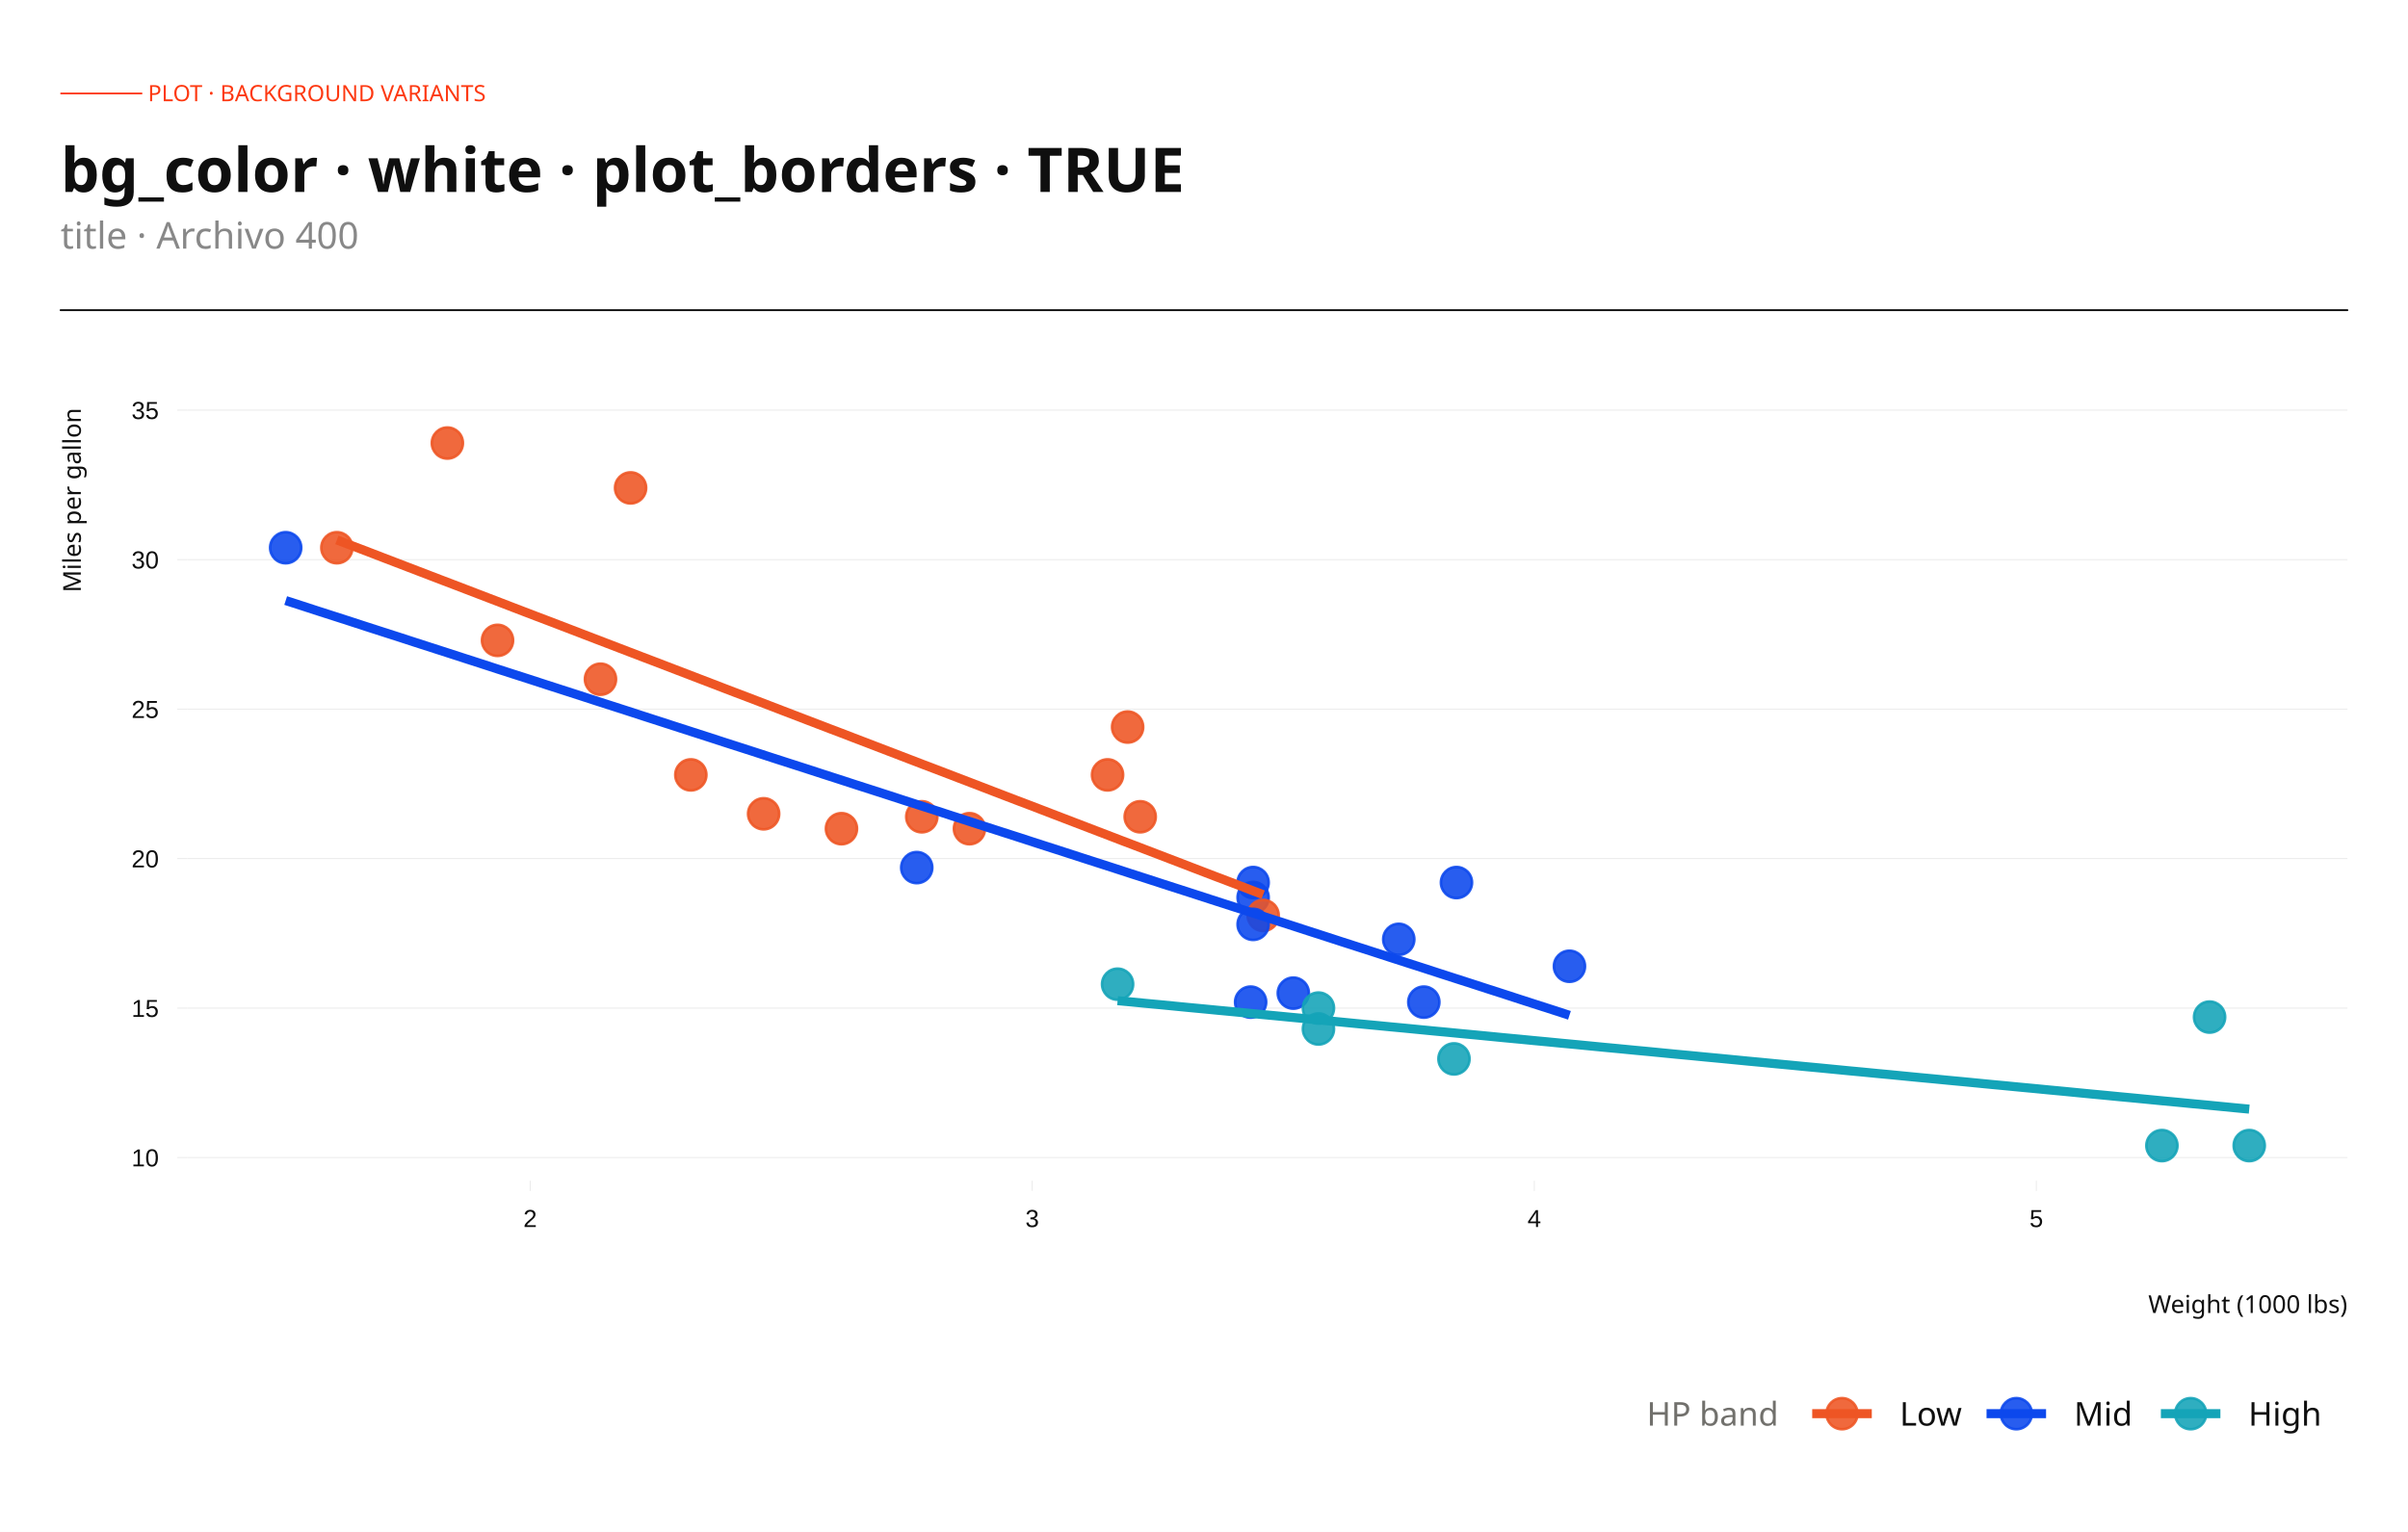
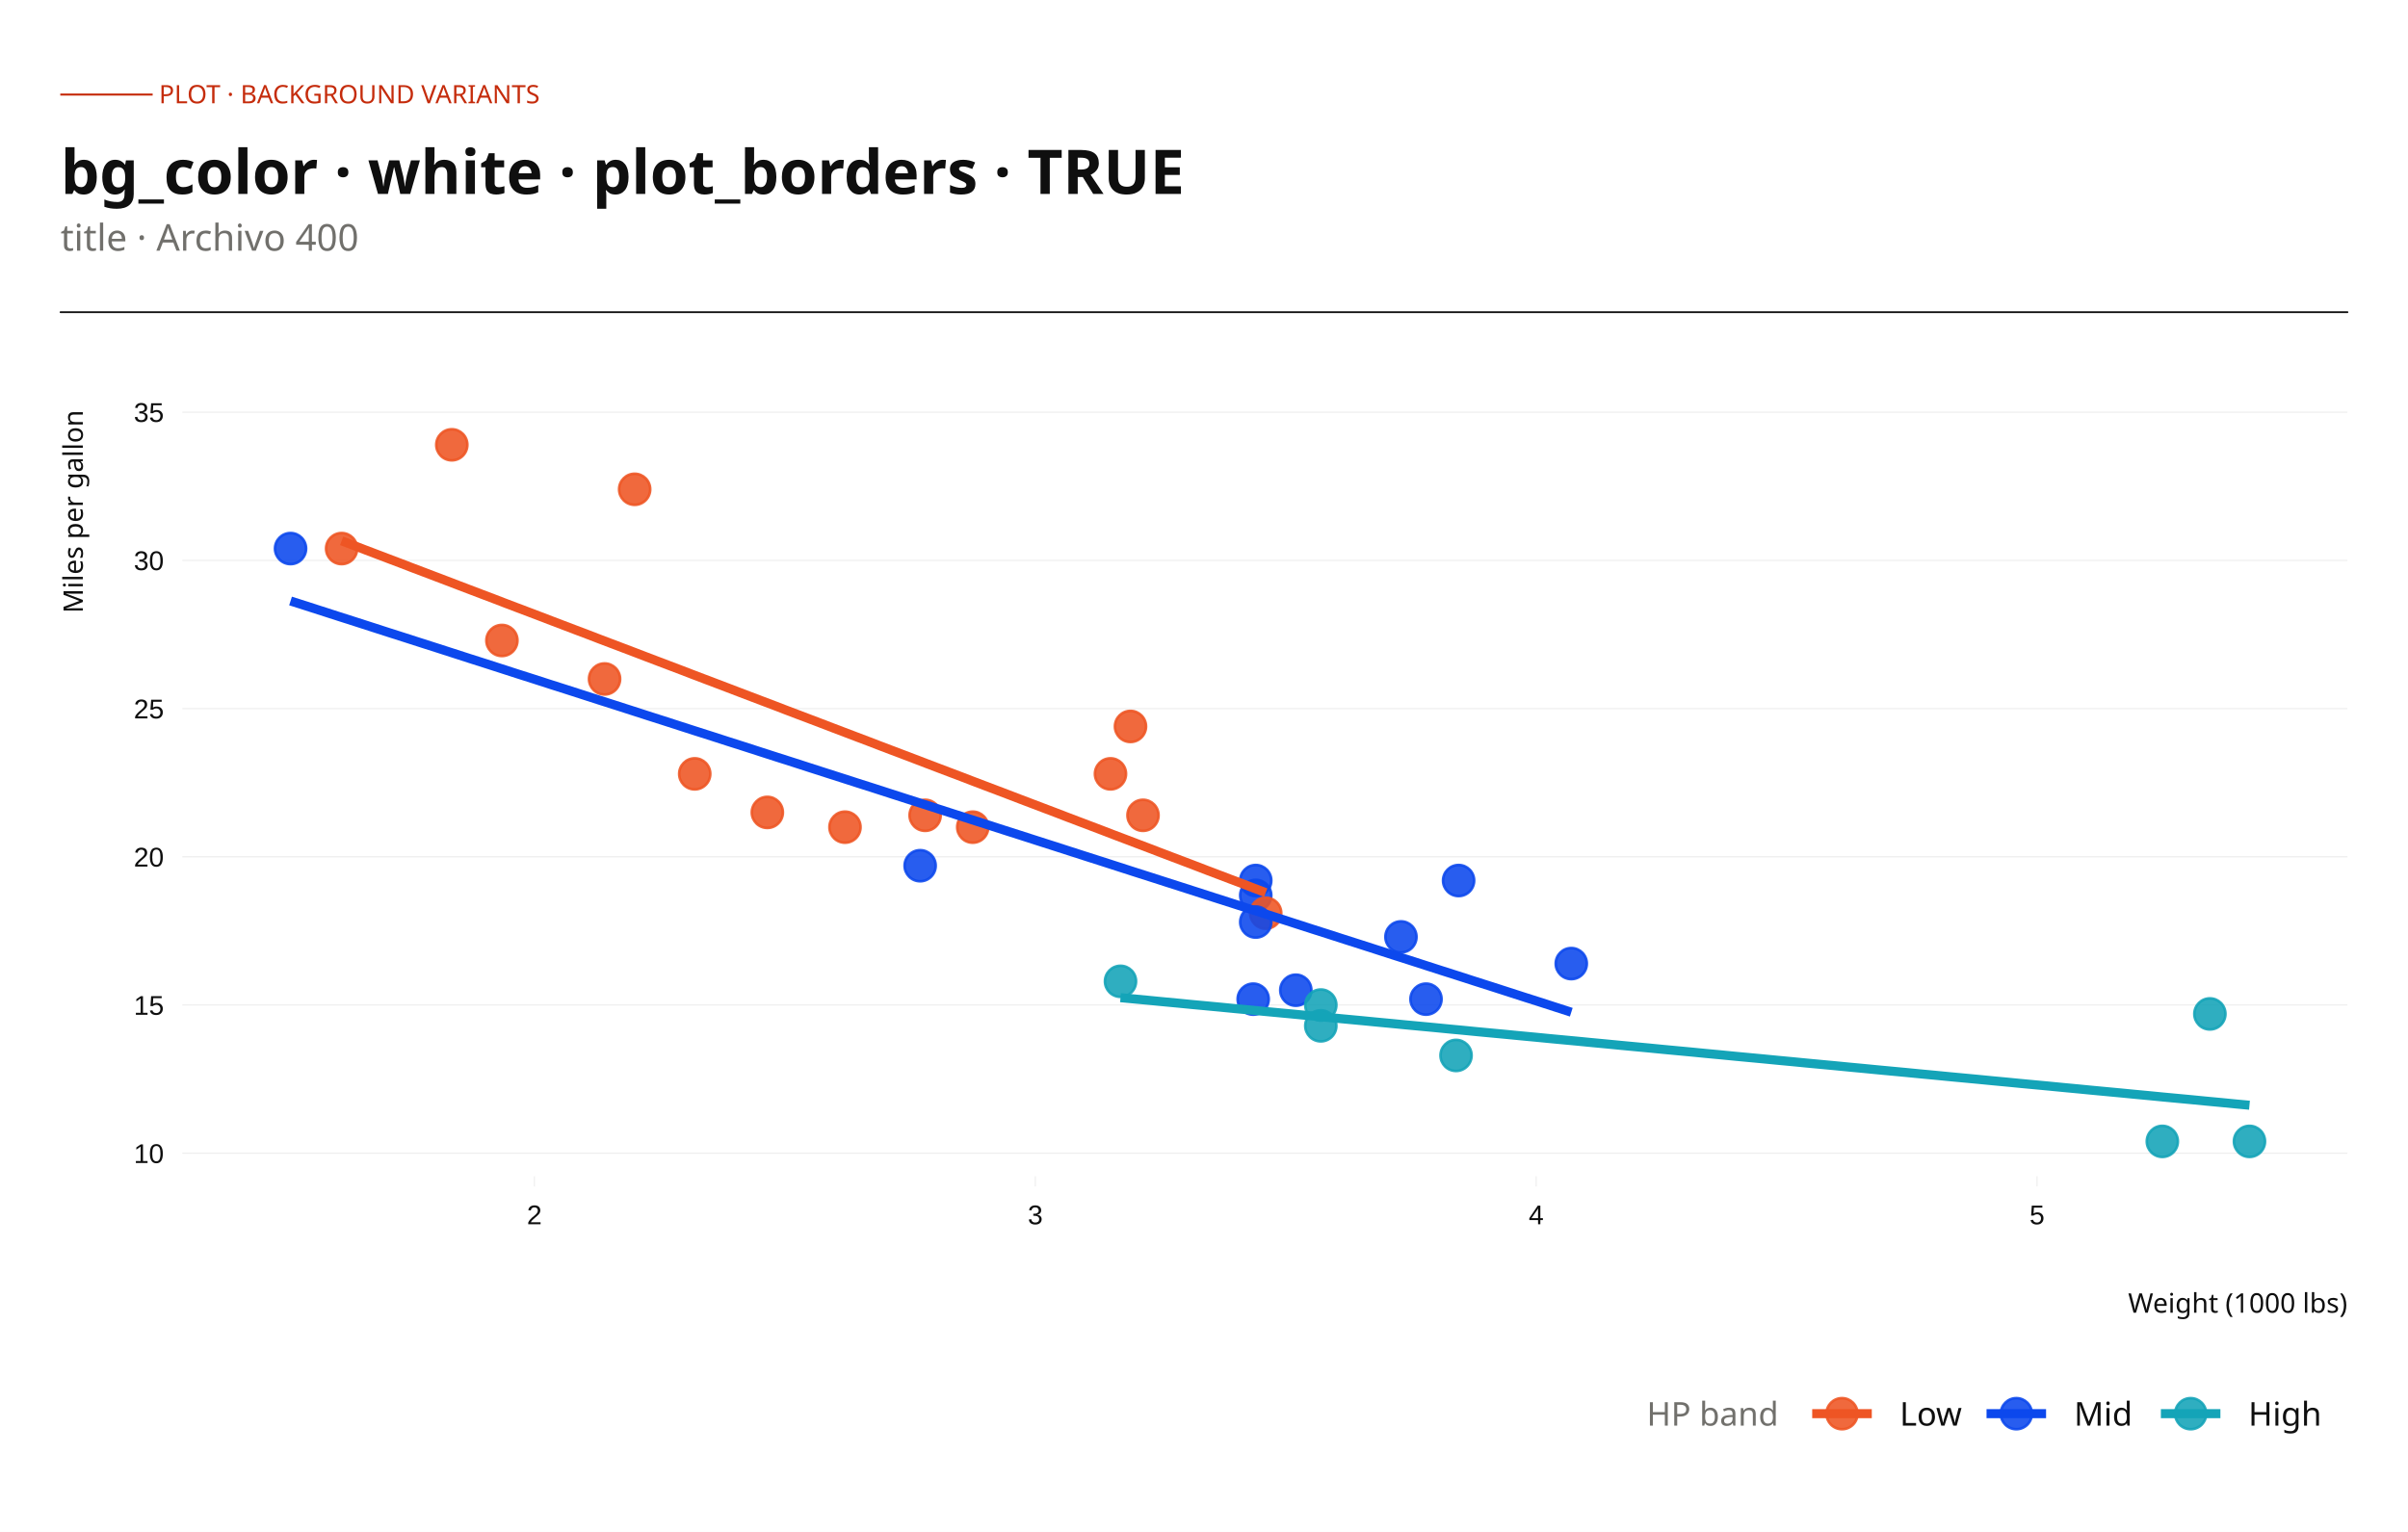
<svg xmlns="http://www.w3.org/2000/svg" width="396.00pt" height="252.00pt" viewBox="0 0 396.00 252.00">
  <g class="svglite">
    <defs>
      <style type="text/css">
    .svglite line, .svglite polyline, .svglite polygon, .svglite path, .svglite rect, .svglite circle {
      fill: none;
      stroke: #000000;
      stroke-linecap: round;
      stroke-linejoin: round;
      stroke-miterlimit: 10.00;
    }
    .svglite text {
      white-space: pre;
    }
    .svglite g.glyphgroup path {
      fill: inherit;
      stroke: none;
    }
  </style>
    </defs>
    <rect width="100%" height="100%" style="stroke: none; fill: none;" />
    <defs>
      <clipPath id="cpMC4wMHwzOTYuMDB8MC4wMHwyNTIuMDA=">
        <rect x="0.00" y="0.00" width="396.00" height="252.00" />
      </clipPath>
    </defs>
    <g clip-path="url(#cpMC4wMHwzOTYuMDB8MC4wMHwyNTIuMDA=)">
-       <rect x="-0" y="0.00" width="396.00" height="252.00" style="stroke-width: 0.65; stroke: none; fill: #FFFFFF;" />
+       <rect x="-0" y="-0" width="396.00" height="252.00" style="stroke-width: 0.65; stroke: none; fill: #FFFFFF;" />
    </g>
    <defs>
-       <clipPath id="cpMzAuODN8Mzg2LjA0fDY3LjEwfDE5NC4yMw==">
-         <rect x="30.83" y="67.10" width="355.20" height="127.13" />
+       <clipPath id="cpMzEuNjd8Mzg2LjA0fDY3LjQ0fDE5My40OQ==">
+         <rect x="31.67" y="67.44" width="354.37" height="126.05" />
      </clipPath>
    </defs>
-     <g clip-path="url(#cpMzAuODN8Mzg2LjA0fDY3LjEwfDE5NC4yMw==)">
-       <rect x="30.83" y="67.10" width="355.20" height="127.13" style="stroke-width: 0.65; stroke: none; fill: #FFFFFF;" />
-       <polyline points="30.83,190.42 386.04,190.42 " style="stroke-width: 0.15; stroke: #E9E9E9; stroke-linecap: butt;" />
-       <polyline points="30.83,165.83 386.04,165.83 " style="stroke-width: 0.15; stroke: #E9E9E9; stroke-linecap: butt;" />
-       <polyline points="30.83,141.24 386.04,141.24 " style="stroke-width: 0.15; stroke: #E9E9E9; stroke-linecap: butt;" />
-       <polyline points="30.83,116.65 386.04,116.65 " style="stroke-width: 0.15; stroke: #E9E9E9; stroke-linecap: butt;" />
-       <polyline points="30.83,92.06 386.04,92.06 " style="stroke-width: 0.15; stroke: #E9E9E9; stroke-linecap: butt;" />
-       <polyline points="30.83,67.47 386.04,67.47 " style="stroke-width: 0.15; stroke: #E9E9E9; stroke-linecap: butt;" />
-       <circle cx="138.38" cy="136.32" r="2.56" style="stroke-width: 0.43; stroke: #EE5524; stroke-opacity: 0.88; fill: #EE5524; fill-opacity: 0.88;" />
-       <circle cx="159.43" cy="136.32" r="2.56" style="stroke-width: 0.43; stroke: #EE5524; stroke-opacity: 0.88; fill: #EE5524; fill-opacity: 0.88;" />
-       <circle cx="113.61" cy="127.47" r="2.56" style="stroke-width: 0.43; stroke: #EE5524; stroke-opacity: 0.88; fill: #EE5524; fill-opacity: 0.88;" />
-       <circle cx="187.51" cy="134.36" r="2.56" style="stroke-width: 0.43; stroke: #EE5524; stroke-opacity: 0.88; fill: #EE5524; fill-opacity: 0.88;" />
-       <circle cx="206.08" cy="147.64" r="2.56" style="stroke-width: 0.43; stroke: #0C48ED; stroke-opacity: 0.88; fill: #0C48ED; fill-opacity: 0.88;" />
-       <circle cx="207.73" cy="150.59" r="2.56" style="stroke-width: 0.43; stroke: #EE5524; stroke-opacity: 0.88; fill: #EE5524; fill-opacity: 0.88;" />
-       <circle cx="216.82" cy="169.27" r="2.56" style="stroke-width: 0.43; stroke: #14A4B8; stroke-opacity: 0.88; fill: #14A4B8; fill-opacity: 0.88;" />
-       <circle cx="185.44" cy="119.60" r="2.56" style="stroke-width: 0.43; stroke: #EE5524; stroke-opacity: 0.88; fill: #EE5524; fill-opacity: 0.88;" />
-       <circle cx="182.14" cy="127.47" r="2.56" style="stroke-width: 0.43; stroke: #EE5524; stroke-opacity: 0.88; fill: #EE5524; fill-opacity: 0.88;" />
-       <circle cx="206.08" cy="145.18" r="2.56" style="stroke-width: 0.43; stroke: #0C48ED; stroke-opacity: 0.88; fill: #0C48ED; fill-opacity: 0.88;" />
-       <circle cx="206.08" cy="152.06" r="2.56" style="stroke-width: 0.43; stroke: #0C48ED; stroke-opacity: 0.88; fill: #0C48ED; fill-opacity: 0.88;" />
-       <circle cx="258.10" cy="158.95" r="2.56" style="stroke-width: 0.43; stroke: #0C48ED; stroke-opacity: 0.88; fill: #0C48ED; fill-opacity: 0.88;" />
-       <circle cx="230.03" cy="154.52" r="2.56" style="stroke-width: 0.43; stroke: #0C48ED; stroke-opacity: 0.88; fill: #0C48ED; fill-opacity: 0.88;" />
-       <circle cx="234.15" cy="164.85" r="2.56" style="stroke-width: 0.43; stroke: #0C48ED; stroke-opacity: 0.88; fill: #0C48ED; fill-opacity: 0.88;" />
-       <circle cx="355.53" cy="188.45" r="2.56" style="stroke-width: 0.43; stroke: #14A4B8; stroke-opacity: 0.88; fill: #14A4B8; fill-opacity: 0.88;" />
-       <circle cx="369.89" cy="188.45" r="2.56" style="stroke-width: 0.43; stroke: #14A4B8; stroke-opacity: 0.88; fill: #14A4B8; fill-opacity: 0.88;" />
-       <circle cx="363.37" cy="167.31" r="2.56" style="stroke-width: 0.43; stroke: #14A4B8; stroke-opacity: 0.88; fill: #14A4B8; fill-opacity: 0.88;" />
-       <circle cx="103.70" cy="80.26" r="2.56" style="stroke-width: 0.43; stroke: #EE5524; stroke-opacity: 0.88; fill: #EE5524; fill-opacity: 0.88;" />
-       <circle cx="55.40" cy="90.10" r="2.56" style="stroke-width: 0.43; stroke: #EE5524; stroke-opacity: 0.88; fill: #EE5524; fill-opacity: 0.88;" />
-       <circle cx="73.57" cy="72.88" r="2.56" style="stroke-width: 0.43; stroke: #EE5524; stroke-opacity: 0.88; fill: #EE5524; fill-opacity: 0.88;" />
-       <circle cx="125.58" cy="133.87" r="2.56" style="stroke-width: 0.43; stroke: #EE5524; stroke-opacity: 0.88; fill: #EE5524; fill-opacity: 0.88;" />
-       <circle cx="212.69" cy="163.37" r="2.56" style="stroke-width: 0.43; stroke: #0C48ED; stroke-opacity: 0.88; fill: #0C48ED; fill-opacity: 0.88;" />
-       <circle cx="205.67" cy="164.85" r="2.56" style="stroke-width: 0.43; stroke: #0C48ED; stroke-opacity: 0.88; fill: #0C48ED; fill-opacity: 0.88;" />
-       <circle cx="239.11" cy="174.19" r="2.56" style="stroke-width: 0.43; stroke: #14A4B8; stroke-opacity: 0.88; fill: #14A4B8; fill-opacity: 0.88;" />
-       <circle cx="239.52" cy="145.18" r="2.56" style="stroke-width: 0.43; stroke: #0C48ED; stroke-opacity: 0.88; fill: #0C48ED; fill-opacity: 0.88;" />
-       <circle cx="81.82" cy="105.34" r="2.56" style="stroke-width: 0.43; stroke: #EE5524; stroke-opacity: 0.88; fill: #EE5524; fill-opacity: 0.88;" />
-       <circle cx="98.75" cy="111.73" r="2.56" style="stroke-width: 0.43; stroke: #EE5524; stroke-opacity: 0.88; fill: #EE5524; fill-opacity: 0.88;" />
-       <circle cx="46.98" cy="90.10" r="2.56" style="stroke-width: 0.43; stroke: #0C48ED; stroke-opacity: 0.88; fill: #0C48ED; fill-opacity: 0.88;" />
-       <circle cx="183.79" cy="161.90" r="2.56" style="stroke-width: 0.43; stroke: #14A4B8; stroke-opacity: 0.88; fill: #14A4B8; fill-opacity: 0.88;" />
-       <circle cx="150.76" cy="142.72" r="2.56" style="stroke-width: 0.43; stroke: #0C48ED; stroke-opacity: 0.88; fill: #0C48ED; fill-opacity: 0.88;" />
-       <circle cx="216.82" cy="165.83" r="2.56" style="stroke-width: 0.43; stroke: #14A4B8; stroke-opacity: 0.88; fill: #14A4B8; fill-opacity: 0.88;" />
-       <circle cx="151.59" cy="134.36" r="2.56" style="stroke-width: 0.43; stroke: #EE5524; stroke-opacity: 0.88; fill: #EE5524; fill-opacity: 0.88;" />
-       <polyline points="55.40,88.82 57.33,89.56 59.26,90.29 61.19,91.03 63.11,91.77 65.04,92.51 66.97,93.25 68.90,93.99 70.83,94.73 72.76,95.47 74.68,96.20 76.61,96.94 78.54,97.68 80.47,98.42 82.40,99.16 84.32,99.90 86.25,100.64 88.18,101.38 90.11,102.11 92.04,102.85 93.97,103.59 95.89,104.33 97.82,105.07 99.75,105.81 101.68,106.55 103.61,107.29 105.54,108.03 107.46,108.76 109.39,109.50 111.32,110.24 113.25,110.98 115.18,111.72 117.11,112.46 119.03,113.20 120.96,113.94 122.89,114.67 124.82,115.41 126.75,116.15 128.67,116.89 130.60,117.63 132.53,118.37 134.46,119.11 136.39,119.85 138.32,120.58 140.24,121.32 142.17,122.06 144.10,122.80 146.03,123.54 147.96,124.28 149.89,125.02 151.81,125.76 153.74,126.49 155.67,127.23 157.60,127.97 159.53,128.71 161.46,129.45 163.38,130.19 165.31,130.93 167.24,131.67 169.17,132.40 171.10,133.14 173.02,133.88 174.95,134.62 176.88,135.36 178.81,136.10 180.74,136.84 182.67,137.58 184.59,138.32 186.52,139.05 188.45,139.79 190.38,140.53 192.31,141.27 194.24,142.01 196.16,142.75 198.09,143.49 200.02,144.23 201.95,144.96 203.88,145.70 205.81,146.44 207.73,147.18 " style="stroke-width: 1.49; stroke: #EE5524; stroke-linecap: butt;" />
-       <polyline points="46.98,98.79 49.65,99.65 52.32,100.52 55.00,101.38 57.67,102.24 60.34,103.11 63.01,103.97 65.69,104.83 68.36,105.70 71.03,106.56 73.70,107.42 76.38,108.29 79.05,109.15 81.72,110.02 84.39,110.88 87.07,111.74 89.74,112.61 92.41,113.47 95.08,114.33 97.75,115.20 100.43,116.06 103.10,116.92 105.77,117.79 108.44,118.65 111.12,119.52 113.79,120.38 116.46,121.24 119.13,122.11 121.81,122.97 124.48,123.83 127.15,124.70 129.82,125.56 132.50,126.42 135.17,127.29 137.84,128.15 140.51,129.02 143.19,129.88 145.86,130.74 148.53,131.61 151.20,132.47 153.88,133.33 156.55,134.20 159.22,135.06 161.89,135.93 164.56,136.79 167.24,137.65 169.91,138.52 172.58,139.38 175.25,140.24 177.93,141.11 180.60,141.97 183.27,142.83 185.94,143.70 188.62,144.56 191.29,145.43 193.96,146.29 196.63,147.15 199.31,148.02 201.98,148.88 204.65,149.74 207.32,150.61 210.00,151.47 212.67,152.33 215.34,153.20 218.01,154.06 220.68,154.93 223.36,155.79 226.03,156.65 228.70,157.52 231.37,158.38 234.05,159.24 236.72,160.11 239.39,160.97 242.06,161.83 244.74,162.70 247.41,163.56 250.08,164.43 252.75,165.29 255.43,166.15 258.10,167.02 " style="stroke-width: 1.49; stroke: #0C48ED; stroke-linecap: butt;" />
-       <polyline points="183.79,164.61 186.15,164.83 188.50,165.06 190.86,165.28 193.21,165.51 195.57,165.74 197.92,165.96 200.28,166.19 202.64,166.41 204.99,166.64 207.35,166.87 209.70,167.09 212.06,167.32 214.41,167.54 216.77,167.77 219.13,167.99 221.48,168.22 223.84,168.45 226.19,168.67 228.55,168.90 230.90,169.12 233.26,169.35 235.62,169.58 237.97,169.80 240.33,170.03 242.68,170.25 245.04,170.48 247.39,170.71 249.75,170.93 252.11,171.16 254.46,171.38 256.82,171.61 259.17,171.83 261.53,172.06 263.88,172.29 266.24,172.51 268.60,172.74 270.95,172.96 273.31,173.19 275.66,173.42 278.02,173.64 280.37,173.87 282.73,174.09 285.09,174.32 287.44,174.55 289.80,174.77 292.15,175.00 294.51,175.22 296.86,175.45 299.22,175.67 301.58,175.90 303.93,176.13 306.29,176.35 308.64,176.58 311.00,176.80 313.35,177.03 315.71,177.26 318.07,177.48 320.42,177.71 322.78,177.93 325.13,178.16 327.49,178.39 329.84,178.61 332.20,178.84 334.56,179.06 336.91,179.29 339.27,179.51 341.62,179.74 343.98,179.97 346.33,180.19 348.69,180.42 351.05,180.64 353.40,180.87 355.76,181.10 358.11,181.32 360.47,181.55 362.82,181.77 365.18,182.00 367.54,182.23 369.89,182.45 " style="stroke-width: 1.49; stroke: #14A4B8; stroke-linecap: butt;" />
+     <g clip-path="url(#cpMzEuNjd8Mzg2LjA0fDY3LjQ0fDE5My40OQ==)">
+       <rect x="31.67" y="67.44" width="354.37" height="126.05" style="stroke-width: 0.65; stroke: none; fill: #FFFFFF;" />
+       <polyline points="31.67,189.71 386.04,189.71 " style="stroke-width: 0.15; stroke: #E9E9E9; stroke-linecap: butt;" />
+       <polyline points="31.67,165.33 386.04,165.33 " style="stroke-width: 0.15; stroke: #E9E9E9; stroke-linecap: butt;" />
+       <polyline points="31.67,140.95 386.04,140.95 " style="stroke-width: 0.15; stroke: #E9E9E9; stroke-linecap: butt;" />
+       <polyline points="31.67,116.57 386.04,116.57 " style="stroke-width: 0.15; stroke: #E9E9E9; stroke-linecap: butt;" />
+       <polyline points="31.67,92.19 386.04,92.19 " style="stroke-width: 0.15; stroke: #E9E9E9; stroke-linecap: butt;" />
+       <polyline points="31.67,67.81 386.04,67.81 " style="stroke-width: 0.15; stroke: #E9E9E9; stroke-linecap: butt;" />
+       <circle cx="138.96" cy="136.07" r="2.56" style="stroke-width: 0.43; stroke: #EE5524; stroke-opacity: 0.88; fill: #EE5524; fill-opacity: 0.88;" />
+       <circle cx="159.97" cy="136.07" r="2.56" style="stroke-width: 0.43; stroke: #EE5524; stroke-opacity: 0.88; fill: #EE5524; fill-opacity: 0.88;" />
+       <circle cx="114.25" cy="127.30" r="2.56" style="stroke-width: 0.43; stroke: #EE5524; stroke-opacity: 0.88; fill: #EE5524; fill-opacity: 0.88;" />
+       <circle cx="187.97" cy="134.12" r="2.56" style="stroke-width: 0.43; stroke: #EE5524; stroke-opacity: 0.88; fill: #EE5524; fill-opacity: 0.88;" />
+       <circle cx="206.51" cy="147.29" r="2.56" style="stroke-width: 0.43; stroke: #0C48ED; stroke-opacity: 0.88; fill: #0C48ED; fill-opacity: 0.88;" />
+       <circle cx="208.15" cy="150.22" r="2.56" style="stroke-width: 0.43; stroke: #EE5524; stroke-opacity: 0.88; fill: #EE5524; fill-opacity: 0.88;" />
+       <circle cx="217.21" cy="168.75" r="2.56" style="stroke-width: 0.43; stroke: #14A4B8; stroke-opacity: 0.88; fill: #14A4B8; fill-opacity: 0.88;" />
+       <circle cx="185.91" cy="119.50" r="2.56" style="stroke-width: 0.43; stroke: #EE5524; stroke-opacity: 0.88; fill: #EE5524; fill-opacity: 0.88;" />
+       <circle cx="182.62" cy="127.30" r="2.56" style="stroke-width: 0.43; stroke: #EE5524; stroke-opacity: 0.88; fill: #EE5524; fill-opacity: 0.88;" />
+       <circle cx="206.51" cy="144.85" r="2.56" style="stroke-width: 0.43; stroke: #0C48ED; stroke-opacity: 0.88; fill: #0C48ED; fill-opacity: 0.88;" />
+       <circle cx="206.51" cy="151.68" r="2.56" style="stroke-width: 0.43; stroke: #0C48ED; stroke-opacity: 0.88; fill: #0C48ED; fill-opacity: 0.88;" />
+       <circle cx="258.40" cy="158.51" r="2.56" style="stroke-width: 0.43; stroke: #0C48ED; stroke-opacity: 0.88; fill: #0C48ED; fill-opacity: 0.88;" />
+       <circle cx="230.39" cy="154.12" r="2.56" style="stroke-width: 0.43; stroke: #0C48ED; stroke-opacity: 0.88; fill: #0C48ED; fill-opacity: 0.88;" />
+       <circle cx="234.51" cy="164.36" r="2.56" style="stroke-width: 0.43; stroke: #0C48ED; stroke-opacity: 0.88; fill: #0C48ED; fill-opacity: 0.88;" />
+       <circle cx="355.60" cy="187.76" r="2.56" style="stroke-width: 0.43; stroke: #14A4B8; stroke-opacity: 0.88; fill: #14A4B8; fill-opacity: 0.88;" />
+       <circle cx="369.93" cy="187.76" r="2.56" style="stroke-width: 0.43; stroke: #14A4B8; stroke-opacity: 0.88; fill: #14A4B8; fill-opacity: 0.88;" />
+       <circle cx="363.42" cy="166.79" r="2.56" style="stroke-width: 0.43; stroke: #14A4B8; stroke-opacity: 0.88; fill: #14A4B8; fill-opacity: 0.88;" />
+       <circle cx="104.37" cy="80.49" r="2.56" style="stroke-width: 0.43; stroke: #EE5524; stroke-opacity: 0.88; fill: #EE5524; fill-opacity: 0.88;" />
+       <circle cx="56.18" cy="90.24" r="2.56" style="stroke-width: 0.43; stroke: #EE5524; stroke-opacity: 0.88; fill: #EE5524; fill-opacity: 0.88;" />
+       <circle cx="74.30" cy="73.17" r="2.56" style="stroke-width: 0.43; stroke: #EE5524; stroke-opacity: 0.88; fill: #EE5524; fill-opacity: 0.88;" />
+       <circle cx="126.19" cy="133.64" r="2.56" style="stroke-width: 0.43; stroke: #EE5524; stroke-opacity: 0.88; fill: #EE5524; fill-opacity: 0.88;" />
+       <circle cx="213.10" cy="162.89" r="2.56" style="stroke-width: 0.43; stroke: #0C48ED; stroke-opacity: 0.88; fill: #0C48ED; fill-opacity: 0.88;" />
+       <circle cx="206.09" cy="164.36" r="2.56" style="stroke-width: 0.43; stroke: #0C48ED; stroke-opacity: 0.88; fill: #0C48ED; fill-opacity: 0.88;" />
+       <circle cx="239.45" cy="173.62" r="2.56" style="stroke-width: 0.43; stroke: #14A4B8; stroke-opacity: 0.88; fill: #14A4B8; fill-opacity: 0.88;" />
+       <circle cx="239.87" cy="144.85" r="2.56" style="stroke-width: 0.43; stroke: #0C48ED; stroke-opacity: 0.88; fill: #0C48ED; fill-opacity: 0.88;" />
+       <circle cx="82.54" cy="105.36" r="2.56" style="stroke-width: 0.43; stroke: #EE5524; stroke-opacity: 0.88; fill: #EE5524; fill-opacity: 0.88;" />
+       <circle cx="99.42" cy="111.69" r="2.56" style="stroke-width: 0.43; stroke: #EE5524; stroke-opacity: 0.88; fill: #EE5524; fill-opacity: 0.88;" />
+       <circle cx="47.78" cy="90.24" r="2.56" style="stroke-width: 0.43; stroke: #0C48ED; stroke-opacity: 0.88; fill: #0C48ED; fill-opacity: 0.88;" />
+       <circle cx="184.27" cy="161.43" r="2.56" style="stroke-width: 0.43; stroke: #14A4B8; stroke-opacity: 0.88; fill: #14A4B8; fill-opacity: 0.88;" />
+       <circle cx="151.32" cy="142.41" r="2.56" style="stroke-width: 0.43; stroke: #0C48ED; stroke-opacity: 0.88; fill: #0C48ED; fill-opacity: 0.88;" />
+       <circle cx="217.21" cy="165.33" r="2.56" style="stroke-width: 0.43; stroke: #14A4B8; stroke-opacity: 0.88; fill: #14A4B8; fill-opacity: 0.88;" />
+       <circle cx="152.14" cy="134.12" r="2.56" style="stroke-width: 0.43; stroke: #EE5524; stroke-opacity: 0.88; fill: #EE5524; fill-opacity: 0.88;" />
+       <polyline points="56.18,88.97 58.10,89.70 60.03,90.44 61.95,91.17 63.87,91.90 65.80,92.63 67.72,93.37 69.65,94.10 71.57,94.83 73.49,95.56 75.42,96.30 77.34,97.03 79.26,97.76 81.19,98.49 83.11,99.23 85.03,99.96 86.96,100.69 88.88,101.42 90.81,102.16 92.73,102.89 94.65,103.62 96.58,104.35 98.50,105.09 100.42,105.82 102.35,106.55 104.27,107.28 106.20,108.02 108.12,108.75 110.04,109.48 111.97,110.21 113.89,110.95 115.81,111.68 117.74,112.41 119.66,113.14 121.59,113.88 123.51,114.61 125.43,115.34 127.36,116.07 129.28,116.81 131.20,117.54 133.13,118.27 135.05,119.00 136.98,119.74 138.90,120.47 140.82,121.20 142.75,121.93 144.67,122.67 146.59,123.40 148.52,124.13 150.44,124.86 152.37,125.60 154.29,126.33 156.21,127.06 158.14,127.79 160.06,128.53 161.98,129.26 163.91,129.99 165.83,130.72 167.76,131.46 169.68,132.19 171.60,132.92 173.53,133.65 175.45,134.39 177.37,135.12 179.30,135.85 181.22,136.58 183.14,137.32 185.07,138.05 186.99,138.78 188.92,139.51 190.84,140.25 192.76,140.98 194.69,141.71 196.61,142.44 198.53,143.18 200.46,143.91 202.38,144.64 204.31,145.37 206.23,146.11 208.15,146.84 " style="stroke-width: 1.49; stroke: #EE5524; stroke-linecap: butt;" />
+       <polyline points="47.78,98.86 50.44,99.71 53.11,100.57 55.78,101.43 58.44,102.28 61.11,103.14 63.77,104.00 66.44,104.85 69.11,105.71 71.77,106.56 74.44,107.42 77.10,108.28 79.77,109.13 82.44,109.99 85.10,110.85 87.77,111.70 90.43,112.56 93.10,113.41 95.77,114.27 98.43,115.13 101.10,115.98 103.77,116.84 106.43,117.70 109.10,118.55 111.76,119.41 114.43,120.27 117.10,121.12 119.76,121.98 122.43,122.83 125.09,123.69 127.76,124.55 130.43,125.40 133.09,126.26 135.76,127.12 138.42,127.97 141.09,128.83 143.76,129.68 146.42,130.54 149.09,131.40 151.76,132.25 154.42,133.11 157.09,133.97 159.75,134.82 162.42,135.68 165.09,136.54 167.75,137.39 170.42,138.25 173.08,139.10 175.75,139.96 178.42,140.82 181.08,141.67 183.75,142.53 186.41,143.39 189.08,144.24 191.75,145.10 194.41,145.95 197.08,146.81 199.75,147.67 202.41,148.52 205.08,149.38 207.74,150.24 210.41,151.09 213.08,151.95 215.74,152.81 218.41,153.66 221.07,154.52 223.74,155.37 226.41,156.23 229.07,157.09 231.74,157.94 234.40,158.80 237.07,159.66 239.74,160.51 242.40,161.37 245.07,162.22 247.74,163.08 250.40,163.94 253.07,164.79 255.73,165.65 258.40,166.51 " style="stroke-width: 1.49; stroke: #0C48ED; stroke-linecap: butt;" />
+       <polyline points="184.27,164.12 186.62,164.34 188.97,164.56 191.32,164.79 193.67,165.01 196.02,165.24 198.37,165.46 200.72,165.68 203.07,165.91 205.42,166.13 207.77,166.36 210.12,166.58 212.47,166.80 214.82,167.03 217.17,167.25 219.52,167.48 221.87,167.70 224.22,167.92 226.57,168.15 228.92,168.37 231.27,168.60 233.62,168.82 235.97,169.04 238.32,169.27 240.67,169.49 243.02,169.72 245.37,169.94 247.72,170.16 250.07,170.39 252.42,170.61 254.77,170.84 257.12,171.06 259.47,171.28 261.82,171.51 264.17,171.73 266.52,171.96 268.87,172.18 271.22,172.40 273.57,172.63 275.92,172.85 278.27,173.07 280.62,173.30 282.97,173.52 285.32,173.75 287.67,173.97 290.02,174.19 292.37,174.42 294.72,174.64 297.07,174.87 299.42,175.09 301.77,175.31 304.12,175.54 306.47,175.76 308.83,175.99 311.18,176.21 313.53,176.43 315.88,176.66 318.23,176.88 320.58,177.11 322.93,177.33 325.28,177.55 327.63,177.78 329.98,178.00 332.33,178.23 334.68,178.45 337.03,178.67 339.38,178.90 341.73,179.12 344.08,179.35 346.43,179.57 348.78,179.79 351.13,180.02 353.48,180.24 355.83,180.47 358.18,180.69 360.53,180.91 362.88,181.14 365.23,181.36 367.58,181.59 369.93,181.81 " style="stroke-width: 1.49; stroke: #14A4B8; stroke-linecap: butt;" />
    </g>
    <g clip-path="url(#cpMC4wMHwzOTYuMDB8MC4wMHwyNTIuMDA=)">
-       <text x="26.13" y="191.87" text-anchor="end" style="font-size: 4.05px;fill: #0F0F0F; font-family: &quot;Arial&quot;;" textLength="4.50px" lengthAdjust="spacingAndGlyphs">10</text>
-       <text x="26.13" y="167.28" text-anchor="end" style="font-size: 4.05px;fill: #0F0F0F; font-family: &quot;Arial&quot;;" textLength="4.50px" lengthAdjust="spacingAndGlyphs">15</text>
-       <text x="26.13" y="142.69" text-anchor="end" style="font-size: 4.05px;fill: #0F0F0F; font-family: &quot;Arial&quot;;" textLength="4.50px" lengthAdjust="spacingAndGlyphs">20</text>
-       <text x="26.13" y="118.10" text-anchor="end" style="font-size: 4.05px;fill: #0F0F0F; font-family: &quot;Arial&quot;;" textLength="4.50px" lengthAdjust="spacingAndGlyphs">25</text>
-       <text x="26.13" y="93.51" text-anchor="end" style="font-size: 4.05px;fill: #0F0F0F; font-family: &quot;Arial&quot;;" textLength="4.50px" lengthAdjust="spacingAndGlyphs">30</text>
-       <text x="26.13" y="68.92" text-anchor="end" style="font-size: 4.05px;fill: #0F0F0F; font-family: &quot;Arial&quot;;" textLength="4.50px" lengthAdjust="spacingAndGlyphs">35</text>
-       <polyline points="29.15,190.42 30.83,190.42 " style="stroke-width: 0.15; stroke: #E9E9E9; stroke-linecap: butt;" />
-       <polyline points="29.15,165.83 30.83,165.83 " style="stroke-width: 0.15; stroke: #E9E9E9; stroke-linecap: butt;" />
-       <polyline points="29.15,141.24 30.83,141.24 " style="stroke-width: 0.15; stroke: #E9E9E9; stroke-linecap: butt;" />
-       <polyline points="29.15,116.65 30.83,116.65 " style="stroke-width: 0.15; stroke: #E9E9E9; stroke-linecap: butt;" />
-       <polyline points="29.15,92.06 30.83,92.06 " style="stroke-width: 0.15; stroke: #E9E9E9; stroke-linecap: butt;" />
-       <polyline points="29.15,67.47 30.83,67.47 " style="stroke-width: 0.15; stroke: #E9E9E9; stroke-linecap: butt;" />
-       <polyline points="87.19,195.91 87.19,194.23 " style="stroke-width: 0.15; stroke: #E9E9E9; stroke-linecap: butt;" />
-       <polyline points="169.75,195.91 169.75,194.23 " style="stroke-width: 0.15; stroke: #E9E9E9; stroke-linecap: butt;" />
-       <polyline points="252.32,195.91 252.32,194.23 " style="stroke-width: 0.15; stroke: #E9E9E9; stroke-linecap: butt;" />
-       <polyline points="334.88,195.91 334.88,194.23 " style="stroke-width: 0.15; stroke: #E9E9E9; stroke-linecap: butt;" />
-       <text x="87.19" y="201.84" text-anchor="middle" style="font-size: 4.05px;fill: #0F0F0F; font-family: &quot;Arial&quot;;" textLength="2.25px" lengthAdjust="spacingAndGlyphs">2</text>
-       <text x="169.75" y="201.84" text-anchor="middle" style="font-size: 4.05px;fill: #0F0F0F; font-family: &quot;Arial&quot;;" textLength="2.25px" lengthAdjust="spacingAndGlyphs">3</text>
-       <text x="252.32" y="201.84" text-anchor="middle" style="font-size: 4.05px;fill: #0F0F0F; font-family: &quot;Arial&quot;;" textLength="2.25px" lengthAdjust="spacingAndGlyphs">4</text>
-       <text x="334.88" y="201.84" text-anchor="middle" style="font-size: 4.05px;fill: #0F0F0F; font-family: &quot;Arial&quot;;" textLength="2.25px" lengthAdjust="spacingAndGlyphs">5</text>
-       <text x="386.04" y="215.98" text-anchor="end" style="font-size: 4.05px; font-weight: 100;fill: #0F0F0F; font-family: &quot;JetBrains Mono&quot;;" textLength="41.17px" lengthAdjust="spacingAndGlyphs">Weight (1000 lbs)</text>
-       <text transform="translate(13.29,67.10) rotate(-90)" text-anchor="end" style="font-size: 4.05px; font-weight: 100;fill: #0F0F0F; font-family: &quot;JetBrains Mono&quot;;" textLength="38.75px" lengthAdjust="spacingAndGlyphs">Miles per gallon</text>
+       <text x="26.96" y="191.31" text-anchor="end" style="font-size: 4.46px;fill: #0F0F0F; font-family: &quot;Arial&quot;;" textLength="4.97px" lengthAdjust="spacingAndGlyphs">10</text>
+       <text x="26.96" y="166.93" text-anchor="end" style="font-size: 4.46px;fill: #0F0F0F; font-family: &quot;Arial&quot;;" textLength="4.97px" lengthAdjust="spacingAndGlyphs">15</text>
+       <text x="26.96" y="142.55" text-anchor="end" style="font-size: 4.46px;fill: #0F0F0F; font-family: &quot;Arial&quot;;" textLength="4.97px" lengthAdjust="spacingAndGlyphs">20</text>
+       <text x="26.96" y="118.17" text-anchor="end" style="font-size: 4.46px;fill: #0F0F0F; font-family: &quot;Arial&quot;;" textLength="4.97px" lengthAdjust="spacingAndGlyphs">25</text>
+       <text x="26.96" y="93.78" text-anchor="end" style="font-size: 4.46px;fill: #0F0F0F; font-family: &quot;Arial&quot;;" textLength="4.97px" lengthAdjust="spacingAndGlyphs">30</text>
+       <text x="26.96" y="69.40" text-anchor="end" style="font-size: 4.46px;fill: #0F0F0F; font-family: &quot;Arial&quot;;" textLength="4.97px" lengthAdjust="spacingAndGlyphs">35</text>
+       <polyline points="29.99,189.71 31.67,189.71 " style="stroke-width: 0.15; stroke: #E9E9E9; stroke-linecap: butt;" />
+       <polyline points="29.99,165.33 31.67,165.33 " style="stroke-width: 0.15; stroke: #E9E9E9; stroke-linecap: butt;" />
+       <polyline points="29.99,140.95 31.67,140.95 " style="stroke-width: 0.15; stroke: #E9E9E9; stroke-linecap: butt;" />
+       <polyline points="29.99,116.57 31.67,116.57 " style="stroke-width: 0.15; stroke: #E9E9E9; stroke-linecap: butt;" />
+       <polyline points="29.99,92.19 31.67,92.19 " style="stroke-width: 0.15; stroke: #E9E9E9; stroke-linecap: butt;" />
+       <polyline points="29.99,67.81 31.67,67.81 " style="stroke-width: 0.15; stroke: #E9E9E9; stroke-linecap: butt;" />
+       <polyline points="87.89,195.17 87.89,193.49 " style="stroke-width: 0.15; stroke: #E9E9E9; stroke-linecap: butt;" />
+       <polyline points="170.26,195.17 170.26,193.49 " style="stroke-width: 0.15; stroke: #E9E9E9; stroke-linecap: butt;" />
+       <polyline points="252.63,195.17 252.63,193.49 " style="stroke-width: 0.15; stroke: #E9E9E9; stroke-linecap: butt;" />
+       <polyline points="335.00,195.17 335.00,193.49 " style="stroke-width: 0.15; stroke: #E9E9E9; stroke-linecap: butt;" />
+       <text x="87.89" y="201.39" text-anchor="middle" style="font-size: 4.46px;fill: #0F0F0F; font-family: &quot;Arial&quot;;" textLength="2.48px" lengthAdjust="spacingAndGlyphs">2</text>
+       <text x="170.26" y="201.39" text-anchor="middle" style="font-size: 4.46px;fill: #0F0F0F; font-family: &quot;Arial&quot;;" textLength="2.48px" lengthAdjust="spacingAndGlyphs">3</text>
+       <text x="252.63" y="201.39" text-anchor="middle" style="font-size: 4.46px;fill: #0F0F0F; font-family: &quot;Arial&quot;;" textLength="2.48px" lengthAdjust="spacingAndGlyphs">4</text>
+       <text x="335.00" y="201.39" text-anchor="middle" style="font-size: 4.46px;fill: #0F0F0F; font-family: &quot;Arial&quot;;" textLength="2.48px" lengthAdjust="spacingAndGlyphs">5</text>
+       <text x="386.04" y="215.94" text-anchor="end" style="font-size: 4.46px;fill: #0F0F0F; font-family: &quot;JetBrains Mono&quot;;" textLength="45.42px" lengthAdjust="spacingAndGlyphs">Weight (1000 lbs)</text>
+       <text transform="translate(13.62,67.44) rotate(-90)" text-anchor="end" style="font-size: 4.46px;fill: #0F0F0F; font-family: &quot;JetBrains Mono&quot;;" textLength="42.75px" lengthAdjust="spacingAndGlyphs">Miles per gallon</text>
      <rect x="267.43" y="223.07" width="118.60" height="18.96" style="stroke-width: 0.75; stroke: none;" />
      <rect x="267.43" y="223.07" width="118.60" height="18.96" style="stroke-width: 0.65; stroke: none; fill: #FFFFFF;" />
      <text x="270.80" y="234.52" style="font-size: 5.40px;fill: #71706C; font-family: &quot;JetBrains Mono&quot;;" textLength="22.64px" lengthAdjust="spacingAndGlyphs">HP band</text>
      <rect x="296.80" y="226.43" width="12.24" height="12.24" style="stroke-width: 0.65; stroke: none; fill: #FFFFFF;" />
      <circle cx="302.92" cy="232.55" r="2.56" style="stroke-width: 0.43; stroke: #EE5524; stroke-opacity: 0.88; fill: #EE5524; fill-opacity: 0.88;" />
      <line x1="298.02" y1="232.55" x2="307.82" y2="232.55" style="stroke-width: 1.49; stroke: #EE5524; stroke-linecap: butt;" />
      <rect x="325.47" y="226.43" width="12.24" height="12.24" style="stroke-width: 0.65; stroke: none; fill: #FFFFFF;" />
      <circle cx="331.59" cy="232.55" r="2.56" style="stroke-width: 0.43; stroke: #0C48ED; stroke-opacity: 0.88; fill: #0C48ED; fill-opacity: 0.88;" />
      <line x1="326.69" y1="232.55" x2="336.48" y2="232.55" style="stroke-width: 1.49; stroke: #0C48ED; stroke-linecap: butt;" />
      <rect x="354.14" y="226.43" width="12.24" height="12.24" style="stroke-width: 0.65; stroke: none; fill: #FFFFFF;" />
      <circle cx="360.26" cy="232.55" r="2.56" style="stroke-width: 0.43; stroke: #14A4B8; stroke-opacity: 0.88; fill: #14A4B8; fill-opacity: 0.88;" />
      <line x1="355.36" y1="232.55" x2="365.15" y2="232.55" style="stroke-width: 1.49; stroke: #14A4B8; stroke-linecap: butt;" />
      <text x="312.40" y="234.52" style="font-size: 5.40px;fill: #0F0F0F; font-family: &quot;JetBrains Mono&quot;;" textLength="9.70px" lengthAdjust="spacingAndGlyphs">Low</text>
      <text x="341.07" y="234.52" style="font-size: 5.40px;fill: #0F0F0F; font-family: &quot;JetBrains Mono&quot;;" textLength="9.70px" lengthAdjust="spacingAndGlyphs">Mid</text>
      <text x="369.74" y="234.52" style="font-size: 5.40px;fill: #0F0F0F; font-family: &quot;JetBrains Mono&quot;;" textLength="12.94px" lengthAdjust="spacingAndGlyphs">High</text>
-       <text x="9.96" y="40.90" style="font-size: 6.08px;fill: #888888; font-family: &quot;Satoshi&quot;;" textLength="48.23px" lengthAdjust="spacingAndGlyphs">title · Archivo 400</text>
-       <polyline points="9.96,51.02 386.04,51.02 " style="stroke-width: 0.30; stroke: #0F0F0F;" />
-       <text x="9.96" y="31.57" style="font-size: 10.12px; font-weight: 600;fill: #0F0F0F; font-family: &quot;Archivo&quot;;" textLength="179.12px" lengthAdjust="spacingAndGlyphs">bg_color · white  ·  plot_borders · TRUE</text>
-       <text x="9.96" y="16.65" style="font-size: 3.71px;fill: #FD3810; font-family: &quot;JetBrains Mono&quot;;" textLength="73.22px" lengthAdjust="spacingAndGlyphs">────── PLOT · BACKGROUND VARIANTS</text>
+       <text x="9.96" y="41.24" style="font-size: 6.08px;fill: #71706C; font-family: &quot;Satoshi&quot;;" textLength="48.23px" lengthAdjust="spacingAndGlyphs">title · Archivo 400</text>
+       <polyline points="9.96,51.35 386.04,51.35 " style="stroke-width: 0.30; stroke: #0F0F0F;" />
+       <text x="9.96" y="31.91" style="font-size: 10.12px; font-weight: 600;fill: #0F0F0F; font-family: &quot;Archivo&quot;;" textLength="179.12px" lengthAdjust="spacingAndGlyphs">bg_color · white  ·  plot_borders · TRUE</text>
+       <text x="9.96" y="16.99" style="font-size: 4.18px;fill: #C52C0C; font-family: &quot;JetBrains Mono&quot;;" textLength="82.50px" lengthAdjust="spacingAndGlyphs">────── PLOT · BACKGROUND VARIANTS</text>
    </g>
  </g>
</svg>
